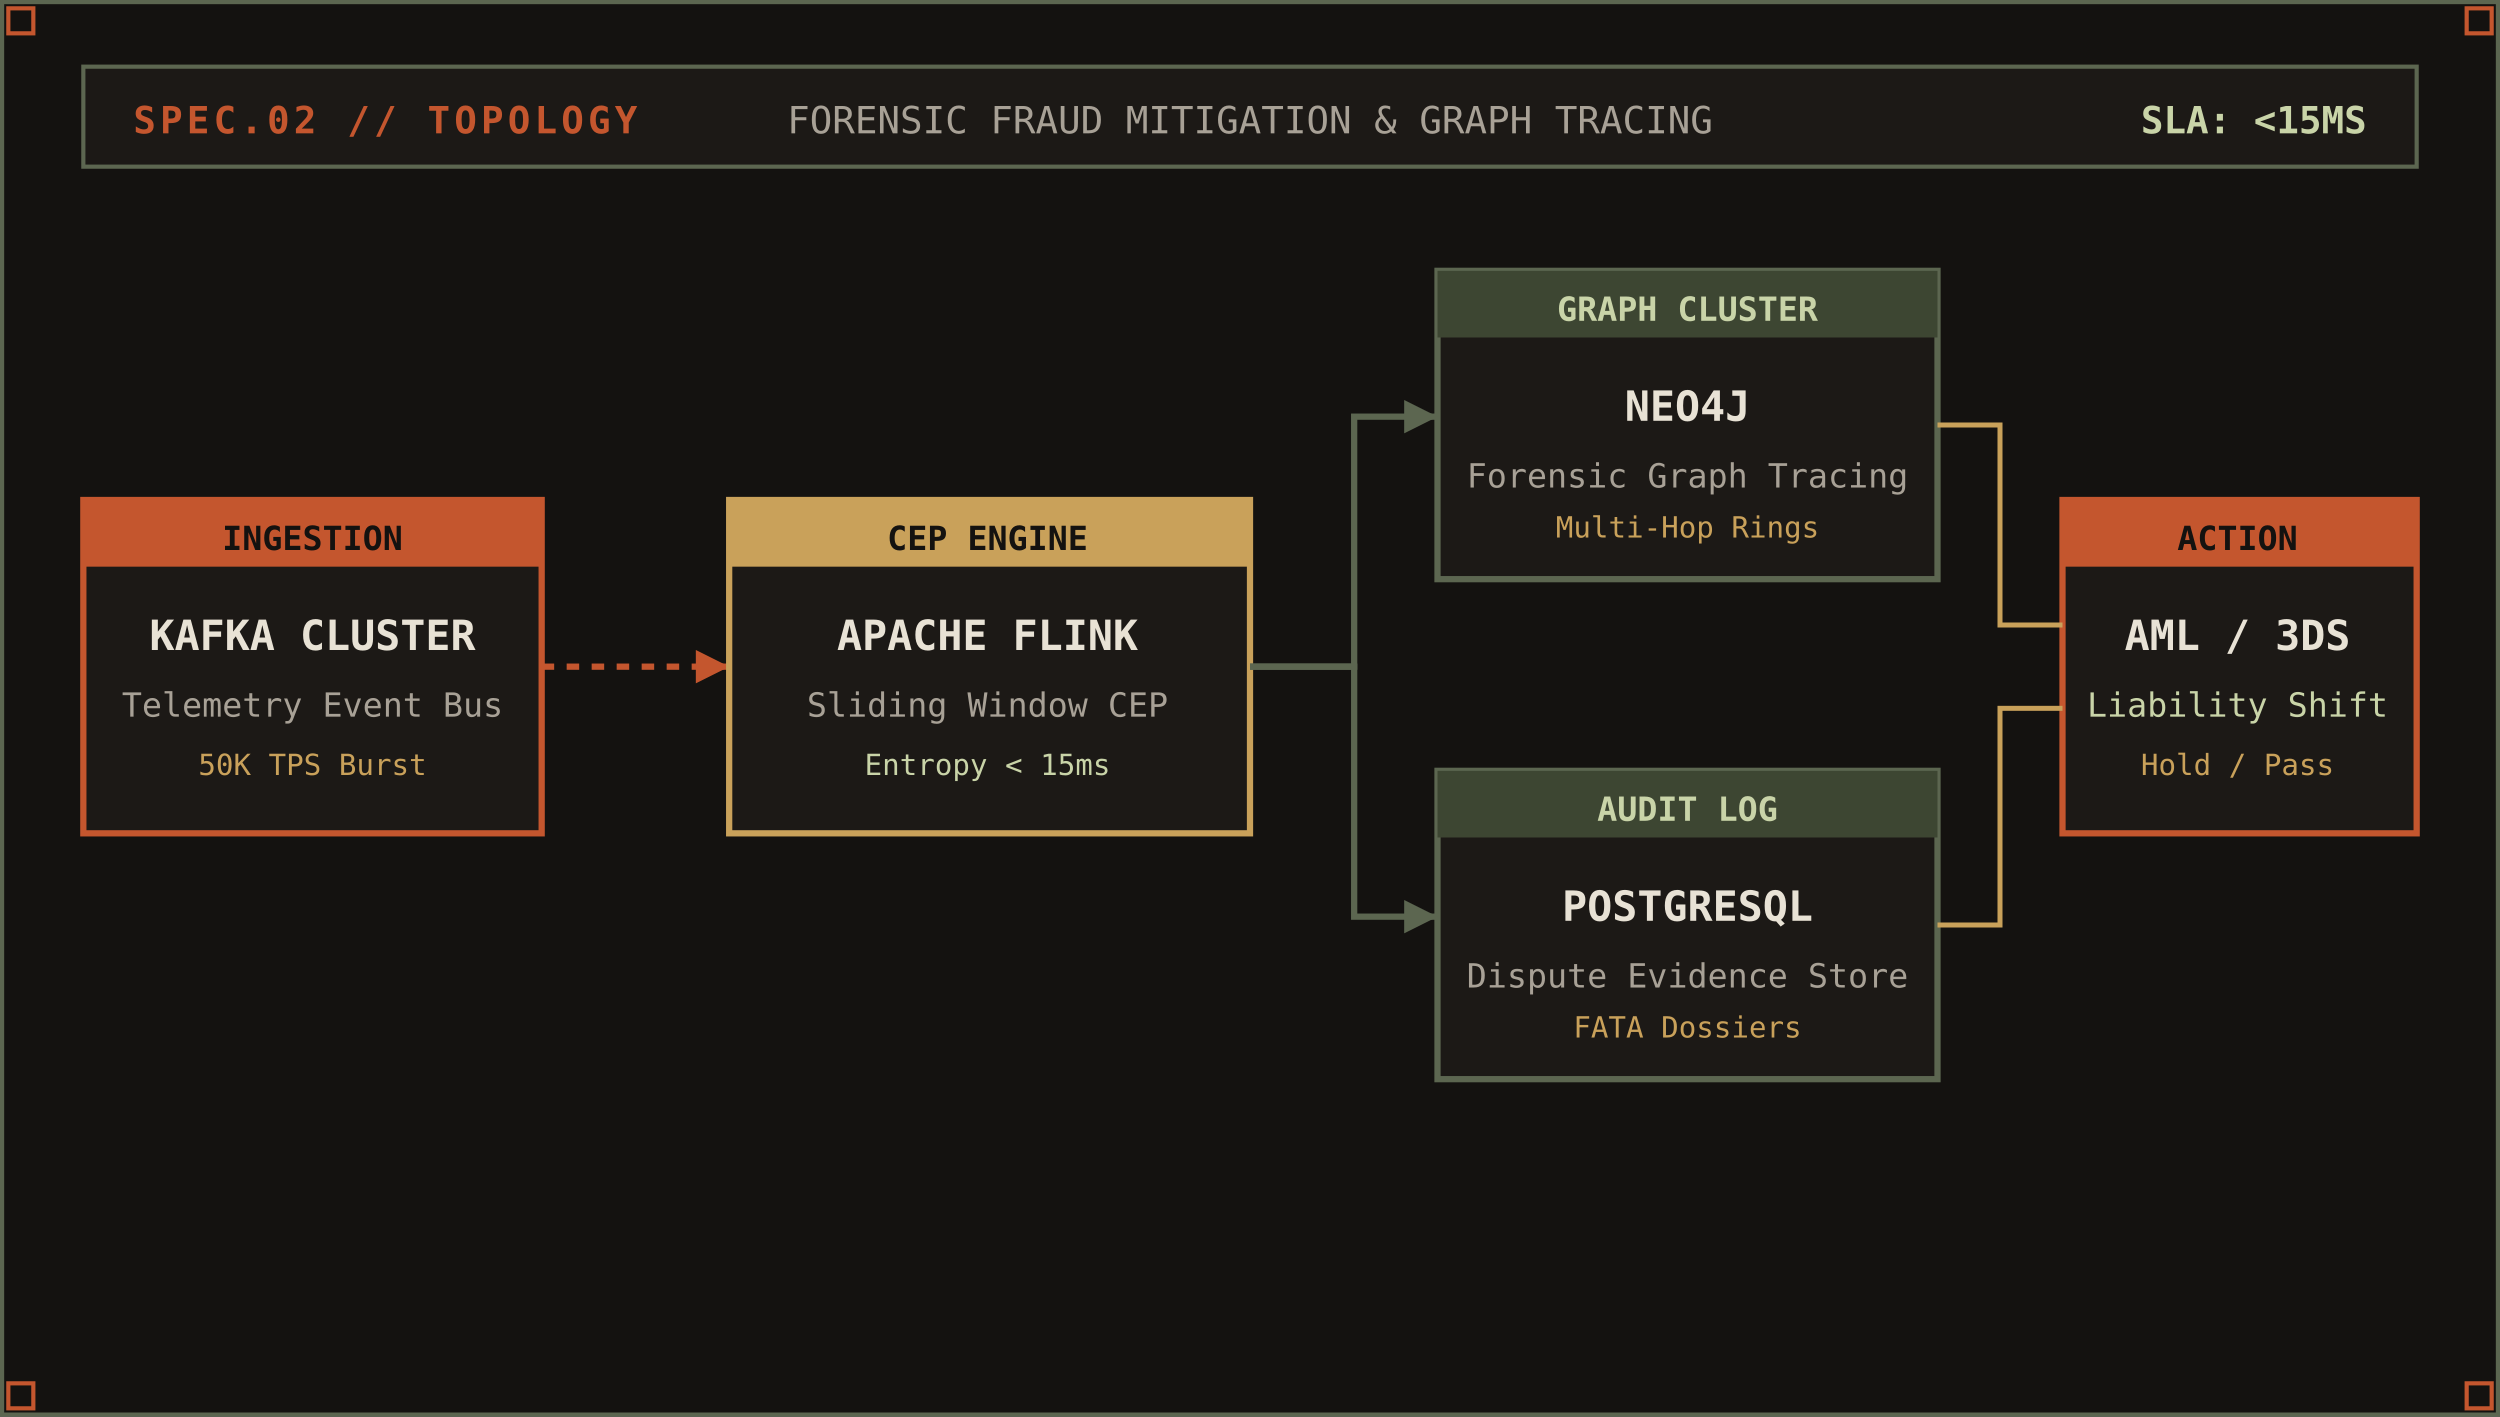
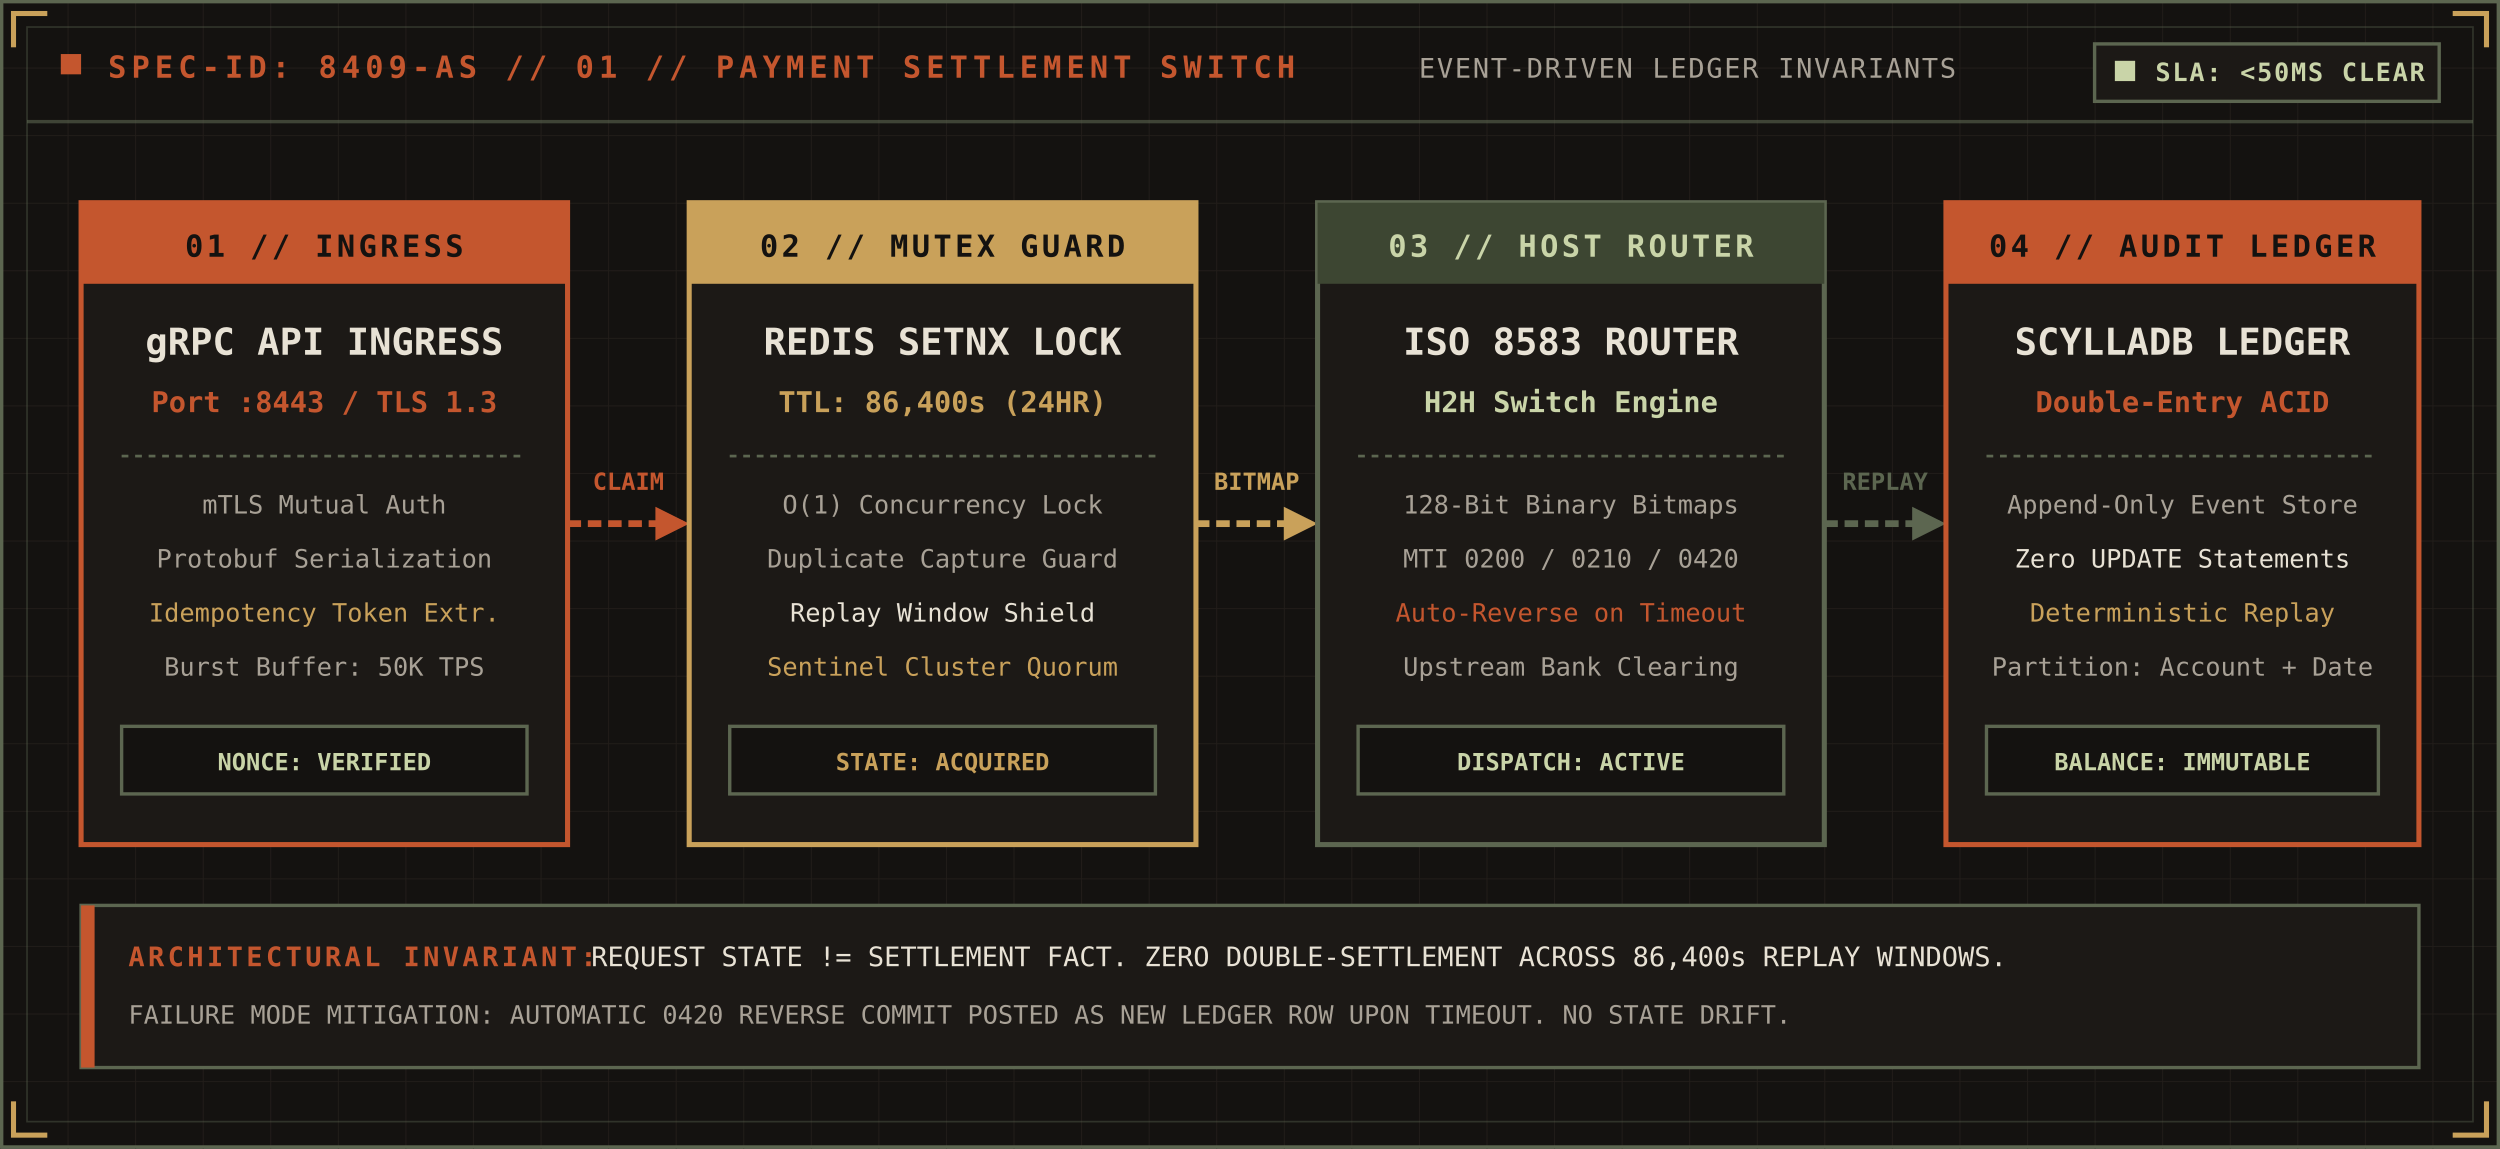
- <svg xmlns="http://www.w3.org/2000/svg" viewBox="0 0 600 340" width="100%" height="100%" fill="none">
-   <rect width="600" height="340" fill="#141210" />
-   <rect x="0.5" y="0.5" width="599" height="339" stroke="#5c6650" stroke-width="1" />
-   <rect x="2" y="2" width="6" height="6" fill="#141210" stroke="#c4562e" stroke-width="1" />
-   <rect x="592" y="2" width="6" height="6" fill="#141210" stroke="#c4562e" stroke-width="1" />
-   <rect x="2" y="332" width="6" height="6" fill="#141210" stroke="#c4562e" stroke-width="1" />
-   <rect x="592" y="332" width="6" height="6" fill="#141210" stroke="#c4562e" stroke-width="1" />
-   <rect x="20" y="16" width="560" height="24" fill="#1c1916" stroke="#5c6650" stroke-width="1" />
-   <text x="32" y="32" fill="#c4562e" font-family="'IBM Plex Mono', monospace" font-size="9" font-weight="700" letter-spacing="1">SPEC.02 // TOPOLOGY</text>
-   <text x="300" y="32" fill="#a8a196" font-family="'IBM Plex Mono', monospace" font-size="9" text-anchor="middle">FORENSIC FRAUD MITIGATION &amp; GRAPH TRACING</text>
-   <text x="568" y="32" fill="#c9d4a8" font-family="'IBM Plex Mono', monospace" font-size="9" font-weight="700" text-anchor="end">SLA: &lt;15MS</text>
-   <rect x="20" y="120" width="110" height="80" fill="#1c1916" stroke="#c4562e" stroke-width="1.5" />
-   <rect x="20" y="120" width="110" height="16" fill="#c4562e" />
-   <text x="75" y="132" fill="#141210" font-family="'IBM Plex Mono', monospace" font-size="8" font-weight="700" text-anchor="middle">INGESTION</text>
-   <text x="75" y="156" fill="#e8e2d5" font-family="'IBM Plex Mono', monospace" font-size="10" font-weight="700" text-anchor="middle">KAFKA CLUSTER</text>
-   <text x="75" y="172" fill="#a8a196" font-family="'IBM Plex Mono', monospace" font-size="8" text-anchor="middle">Telemetry Event Bus</text>
-   <text x="75" y="186" fill="#c9a15a" font-family="'IBM Plex Mono', monospace" font-size="7" text-anchor="middle">50K TPS Burst</text>
-   <line x1="130" y1="160" x2="175" y2="160" stroke="#c4562e" stroke-width="1.5" stroke-dasharray="3 3" />
-   <polygon points="175,160 167,156 167,164" fill="#c4562e" />
-   <rect x="175" y="120" width="125" height="80" fill="#1c1916" stroke="#c9a15a" stroke-width="1.5" />
-   <rect x="175" y="120" width="125" height="16" fill="#c9a15a" />
-   <text x="237" y="132" fill="#141210" font-family="'IBM Plex Mono', monospace" font-size="8" font-weight="700" text-anchor="middle">CEP ENGINE</text>
-   <text x="237" y="156" fill="#e8e2d5" font-family="'IBM Plex Mono', monospace" font-size="10" font-weight="700" text-anchor="middle">APACHE FLINK</text>
-   <text x="237" y="172" fill="#a8a196" font-family="'IBM Plex Mono', monospace" font-size="8" text-anchor="middle">Sliding Window CEP</text>
-   <text x="237" y="186" fill="#c9d4a8" font-family="'IBM Plex Mono', monospace" font-size="7" text-anchor="middle">Entropy &lt; 15ms</text>
-   <path d="M 300 160 L 325 160 L 325 100 L 345 100" stroke="#5c6650" stroke-width="1.5" fill="none" />
-   <polygon points="345,100 337,96 337,104" fill="#5c6650" />
-   <path d="M 300 160 L 325 160 L 325 220 L 345 220" stroke="#5c6650" stroke-width="1.5" fill="none" />
-   <polygon points="345,220 337,216 337,224" fill="#5c6650" />
-   <rect x="345" y="65" width="120" height="74" fill="#1c1916" stroke="#5c6650" stroke-width="1.5" />
-   <rect x="345" y="65" width="120" height="16" fill="#3d4632" />
-   <text x="405" y="77" fill="#c9d4a8" font-family="'IBM Plex Mono', monospace" font-size="8" font-weight="700" text-anchor="middle">GRAPH CLUSTER</text>
-   <text x="405" y="101" fill="#e8e2d5" font-family="'IBM Plex Mono', monospace" font-size="10" font-weight="700" text-anchor="middle">NEO4J</text>
-   <text x="405" y="117" fill="#a8a196" font-family="'IBM Plex Mono', monospace" font-size="8" text-anchor="middle">Forensic Graph Tracing</text>
-   <text x="405" y="129" fill="#c9a15a" font-family="'IBM Plex Mono', monospace" font-size="7" text-anchor="middle">Multi-Hop Rings</text>
-   <rect x="345" y="185" width="120" height="74" fill="#1c1916" stroke="#5c6650" stroke-width="1.5" />
-   <rect x="345" y="185" width="120" height="16" fill="#3d4632" />
-   <text x="405" y="197" fill="#c9d4a8" font-family="'IBM Plex Mono', monospace" font-size="8" font-weight="700" text-anchor="middle">AUDIT LOG</text>
-   <text x="405" y="221" fill="#e8e2d5" font-family="'IBM Plex Mono', monospace" font-size="10" font-weight="700" text-anchor="middle">POSTGRESQL</text>
-   <text x="405" y="237" fill="#a8a196" font-family="'IBM Plex Mono', monospace" font-size="8" text-anchor="middle">Dispute Evidence Store</text>
-   <text x="405" y="249" fill="#c9a15a" font-family="'IBM Plex Mono', monospace" font-size="7" text-anchor="middle">FATA Dossiers</text>
-   <rect x="495" y="120" width="85" height="80" fill="#1c1916" stroke="#c4562e" stroke-width="1.5" />
-   <rect x="495" y="120" width="85" height="16" fill="#c4562e" />
-   <text x="537" y="132" fill="#141210" font-family="'IBM Plex Mono', monospace" font-size="8" font-weight="700" text-anchor="middle">ACTION</text>
-   <text x="537" y="156" fill="#e8e2d5" font-family="'IBM Plex Mono', monospace" font-size="10" font-weight="700" text-anchor="middle">AML / 3DS</text>
-   <text x="537" y="172" fill="#c9d4a8" font-family="'IBM Plex Mono', monospace" font-size="8" text-anchor="middle">Liability Shift</text>
-   <text x="537" y="186" fill="#c9a15a" font-family="'IBM Plex Mono', monospace" font-size="7" text-anchor="middle">Hold / Pass</text>
-   <path d="M 465 102 L 480 102 L 480 150 L 495 150" stroke="#c9a15a" stroke-width="1.2" fill="none" />
-   <path d="M 465 222 L 480 222 L 480 170 L 495 170" stroke="#c9a15a" stroke-width="1.2" fill="none" />
+ <svg xmlns="http://www.w3.org/2000/svg" viewBox="0 0 740 340" width="100%" height="100%" fill="none">
+   <defs>
+     <pattern id="grid-p1" width="20" height="20" patternUnits="userSpaceOnUse">
+       <path d="M 20 0 L 0 0 0 20" fill="none" stroke="#221e1a" stroke-width="0.5" />
+     </pattern>
+     <style>
+       text {
+         font-family: 'IBM Plex Mono', monospace;
+         user-select: none;
+       }
+     </style>
+   </defs>
+   <rect width="740" height="340" fill="#141210" rx="0" />
+   <rect width="740" height="340" fill="url(#grid-p1)" rx="0" />
+   <rect x="0.5" y="0.5" width="739" height="339" stroke="#5c6650" stroke-width="1" rx="0" />
+   <rect x="8" y="8" width="724" height="324" stroke="#5c6650" stroke-width="0.5" stroke-opacity="0.4" rx="0" />
+   <path d="M 4 14 L 4 4 L 14 4" stroke="#c9a15a" stroke-width="1.5" fill="none" />
+   <path d="M 726 4 L 736 4 L 736 14" stroke="#c9a15a" stroke-width="1.5" fill="none" />
+   <path d="M 4 326 L 4 336 L 14 336" stroke="#c9a15a" stroke-width="1.5" fill="none" />
+   <path d="M 726 336 L 736 336 L 736 326" stroke="#c9a15a" stroke-width="1.5" fill="none" />
+   <line x1="8" y1="36" x2="732" y2="36" stroke="#5c6650" stroke-width="1" stroke-opacity="0.6" />
+   <rect x="18" y="16" width="6" height="6" fill="#c4562e" rx="0" />
+   <text x="32" y="23" fill="#c4562e" font-size="9" font-weight="700" letter-spacing="1.5">SPEC-ID: 8409-AS // 01 // PAYMENT SETTLEMENT SWITCH</text>
+   <text x="420" y="23" fill="#a8a196" font-size="8" letter-spacing="0.5">EVENT-DRIVEN LEDGER INVARIANTS</text>
+   <rect x="620" y="13" width="102" height="17" fill="#1c1916" stroke="#5c6650" stroke-width="1" rx="0" />
+   <rect x="626" y="18" width="6" height="6" fill="#c9d4a8" rx="0" />
+   <text x="638" y="24" fill="#c9d4a8" font-size="7.5" font-weight="700" letter-spacing="0.5">SLA: &lt;50MS CLEAR</text>
+   <g id="mod-grpc">
+     <rect x="24" y="60" width="144" height="190" fill="#1c1916" stroke="#c4562e" stroke-width="1.5" rx="0" />
+     <rect x="24" y="60" width="144" height="24" fill="#c4562e" rx="0" />
+     <text x="96" y="76" fill="#141210" font-size="9" font-weight="700" text-anchor="middle" letter-spacing="1">01 // INGRESS</text>
+     <text x="96" y="105" fill="#e8e2d5" font-size="11" font-weight="700" text-anchor="middle">gRPC API INGRESS</text>
+     <text x="96" y="122" fill="#c4562e" font-size="8.5" font-weight="700" text-anchor="middle">Port :8443 / TLS 1.3</text>
+     <line x1="36" y1="135" x2="156" y2="135" stroke="#5c6650" stroke-width="0.8" stroke-dasharray="2 2" />
+     <text x="96" y="152" fill="#a8a196" font-size="7.5" text-anchor="middle">mTLS Mutual Auth</text>
+     <text x="96" y="168" fill="#a8a196" font-size="7.5" text-anchor="middle">Protobuf Serialization</text>
+     <text x="96" y="184" fill="#c9a15a" font-size="7.5" text-anchor="middle">Idempotency Token Extr.</text>
+     <text x="96" y="200" fill="#a8a196" font-size="7.5" text-anchor="middle">Burst Buffer: 50K TPS</text>
+     <rect x="36" y="215" width="120" height="20" fill="#141210" stroke="#5c6650" stroke-width="1" rx="0" />
+     <text x="96" y="228" fill="#c9d4a8" font-size="7" font-weight="700" text-anchor="middle">NONCE: VERIFIED</text>
+   </g>
+   <path d="M 168 155 L 202 155" stroke="#c4562e" stroke-width="2" stroke-dasharray="4 2" />
+   <polygon points="204,155 194,150 194,160" fill="#c4562e" />
+   <text x="186" y="145" fill="#c4562e" font-size="7" font-weight="700" text-anchor="middle">CLAIM</text>
+   <g id="mod-redis">
+     <rect x="204" y="60" width="150" height="190" fill="#1c1916" stroke="#c9a15a" stroke-width="1.5" rx="0" />
+     <rect x="204" y="60" width="150" height="24" fill="#c9a15a" rx="0" />
+     <text x="279" y="76" fill="#141210" font-size="9" font-weight="700" text-anchor="middle" letter-spacing="1">02 // MUTEX GUARD</text>
+     <text x="279" y="105" fill="#e8e2d5" font-size="11" font-weight="700" text-anchor="middle">REDIS SETNX LOCK</text>
+     <text x="279" y="122" fill="#c9a15a" font-size="8.5" font-weight="700" text-anchor="middle">TTL: 86,400s (24HR)</text>
+     <line x1="216" y1="135" x2="342" y2="135" stroke="#5c6650" stroke-width="0.8" stroke-dasharray="2 2" />
+     <text x="279" y="152" fill="#a8a196" font-size="7.5" text-anchor="middle">O(1) Concurrency Lock</text>
+     <text x="279" y="168" fill="#a8a196" font-size="7.5" text-anchor="middle">Duplicate Capture Guard</text>
+     <text x="279" y="184" fill="#e8e2d5" font-size="7.5" text-anchor="middle">Replay Window Shield</text>
+     <text x="279" y="200" fill="#c9a15a" font-size="7.5" text-anchor="middle">Sentinel Cluster Quorum</text>
+     <rect x="216" y="215" width="126" height="20" fill="#141210" stroke="#5c6650" stroke-width="1" rx="0" />
+     <text x="279" y="228" fill="#c9a15a" font-size="7" font-weight="700" text-anchor="middle">STATE: ACQUIRED</text>
+   </g>
+   <path d="M 354 155 L 388 155" stroke="#c9a15a" stroke-width="2" stroke-dasharray="4 2" />
+   <polygon points="390,155 380,150 380,160" fill="#c9a15a" />
+   <text x="372" y="145" fill="#c9a15a" font-size="7" font-weight="700" text-anchor="middle">BITMAP</text>
+   <g id="mod-iso">
+     <rect x="390" y="60" width="150" height="190" fill="#1c1916" stroke="#5c6650" stroke-width="1.5" rx="0" />
+     <rect x="390" y="60" width="150" height="24" fill="#3d4632" rx="0" />
+     <text x="465" y="76" fill="#c9d4a8" font-size="9" font-weight="700" text-anchor="middle" letter-spacing="1">03 // HOST ROUTER</text>
+     <text x="465" y="105" fill="#e8e2d5" font-size="11" font-weight="700" text-anchor="middle">ISO 8583 ROUTER</text>
+     <text x="465" y="122" fill="#c9d4a8" font-size="8.5" font-weight="700" text-anchor="middle">H2H Switch Engine</text>
+     <line x1="402" y1="135" x2="528" y2="135" stroke="#5c6650" stroke-width="0.8" stroke-dasharray="2 2" />
+     <text x="465" y="152" fill="#a8a196" font-size="7.5" text-anchor="middle">128-Bit Binary Bitmaps</text>
+     <text x="465" y="168" fill="#a8a196" font-size="7.5" text-anchor="middle">MTI 0200 / 0210 / 0420</text>
+     <text x="465" y="184" fill="#c4562e" font-size="7.5" text-anchor="middle">Auto-Reverse on Timeout</text>
+     <text x="465" y="200" fill="#a8a196" font-size="7.5" text-anchor="middle">Upstream Bank Clearing</text>
+     <rect x="402" y="215" width="126" height="20" fill="#141210" stroke="#5c6650" stroke-width="1" rx="0" />
+     <text x="465" y="228" fill="#c9d4a8" font-size="7" font-weight="700" text-anchor="middle">DISPATCH: ACTIVE</text>
+   </g>
+   <path d="M 540 155 L 574 155" stroke="#5c6650" stroke-width="2" stroke-dasharray="4 2" />
+   <polygon points="576,155 566,150 566,160" fill="#5c6650" />
+   <text x="558" y="145" fill="#5c6650" font-size="7" font-weight="700" text-anchor="middle">REPLAY</text>
+   <g id="mod-ledger">
+     <rect x="576" y="60" width="140" height="190" fill="#1c1916" stroke="#c4562e" stroke-width="1.5" rx="0" />
+     <rect x="576" y="60" width="140" height="24" fill="#c4562e" rx="0" />
+     <text x="646" y="76" fill="#141210" font-size="9" font-weight="700" text-anchor="middle" letter-spacing="1">04 // AUDIT LEDGER</text>
+     <text x="646" y="105" fill="#e8e2d5" font-size="11" font-weight="700" text-anchor="middle">SCYLLADB LEDGER</text>
+     <text x="646" y="122" fill="#c4562e" font-size="8.5" font-weight="700" text-anchor="middle">Double-Entry ACID</text>
+     <line x1="588" y1="135" x2="704" y2="135" stroke="#5c6650" stroke-width="0.8" stroke-dasharray="2 2" />
+     <text x="646" y="152" fill="#a8a196" font-size="7.5" text-anchor="middle">Append-Only Event Store</text>
+     <text x="646" y="168" fill="#e8e2d5" font-size="7.5" text-anchor="middle">Zero UPDATE Statements</text>
+     <text x="646" y="184" fill="#c9a15a" font-size="7.5" text-anchor="middle">Deterministic Replay</text>
+     <text x="646" y="200" fill="#a8a196" font-size="7.5" text-anchor="middle">Partition: Account + Date</text>
+     <rect x="588" y="215" width="116" height="20" fill="#141210" stroke="#5c6650" stroke-width="1" rx="0" />
+     <text x="646" y="228" fill="#c9d4a8" font-size="7" font-weight="700" text-anchor="middle">BALANCE: IMMUTABLE</text>
+   </g>
+   <rect x="24" y="268" width="692" height="48" fill="#1c1916" stroke="#5c6650" stroke-width="1" rx="0" />
+   <rect x="24" y="268" width="4" height="48" fill="#c4562e" rx="0" />
+   <text x="38" y="286" fill="#c4562e" font-size="8" font-weight="700" letter-spacing="1">ARCHITECTURAL INVARIANT:</text>
+   <text x="175" y="286" fill="#e8e2d5" font-size="8">REQUEST STATE != SETTLEMENT FACT. ZERO DOUBLE-SETTLEMENT ACROSS 86,400s REPLAY WINDOWS.</text>
+   <text x="38" y="303" fill="#a8a196" font-size="7.5">FAILURE MODE MITIGATION: AUTOMATIC 0420 REVERSE COMMIT POSTED AS NEW LEDGER ROW UPON TIMEOUT. NO STATE DRIFT.</text>
</svg>
